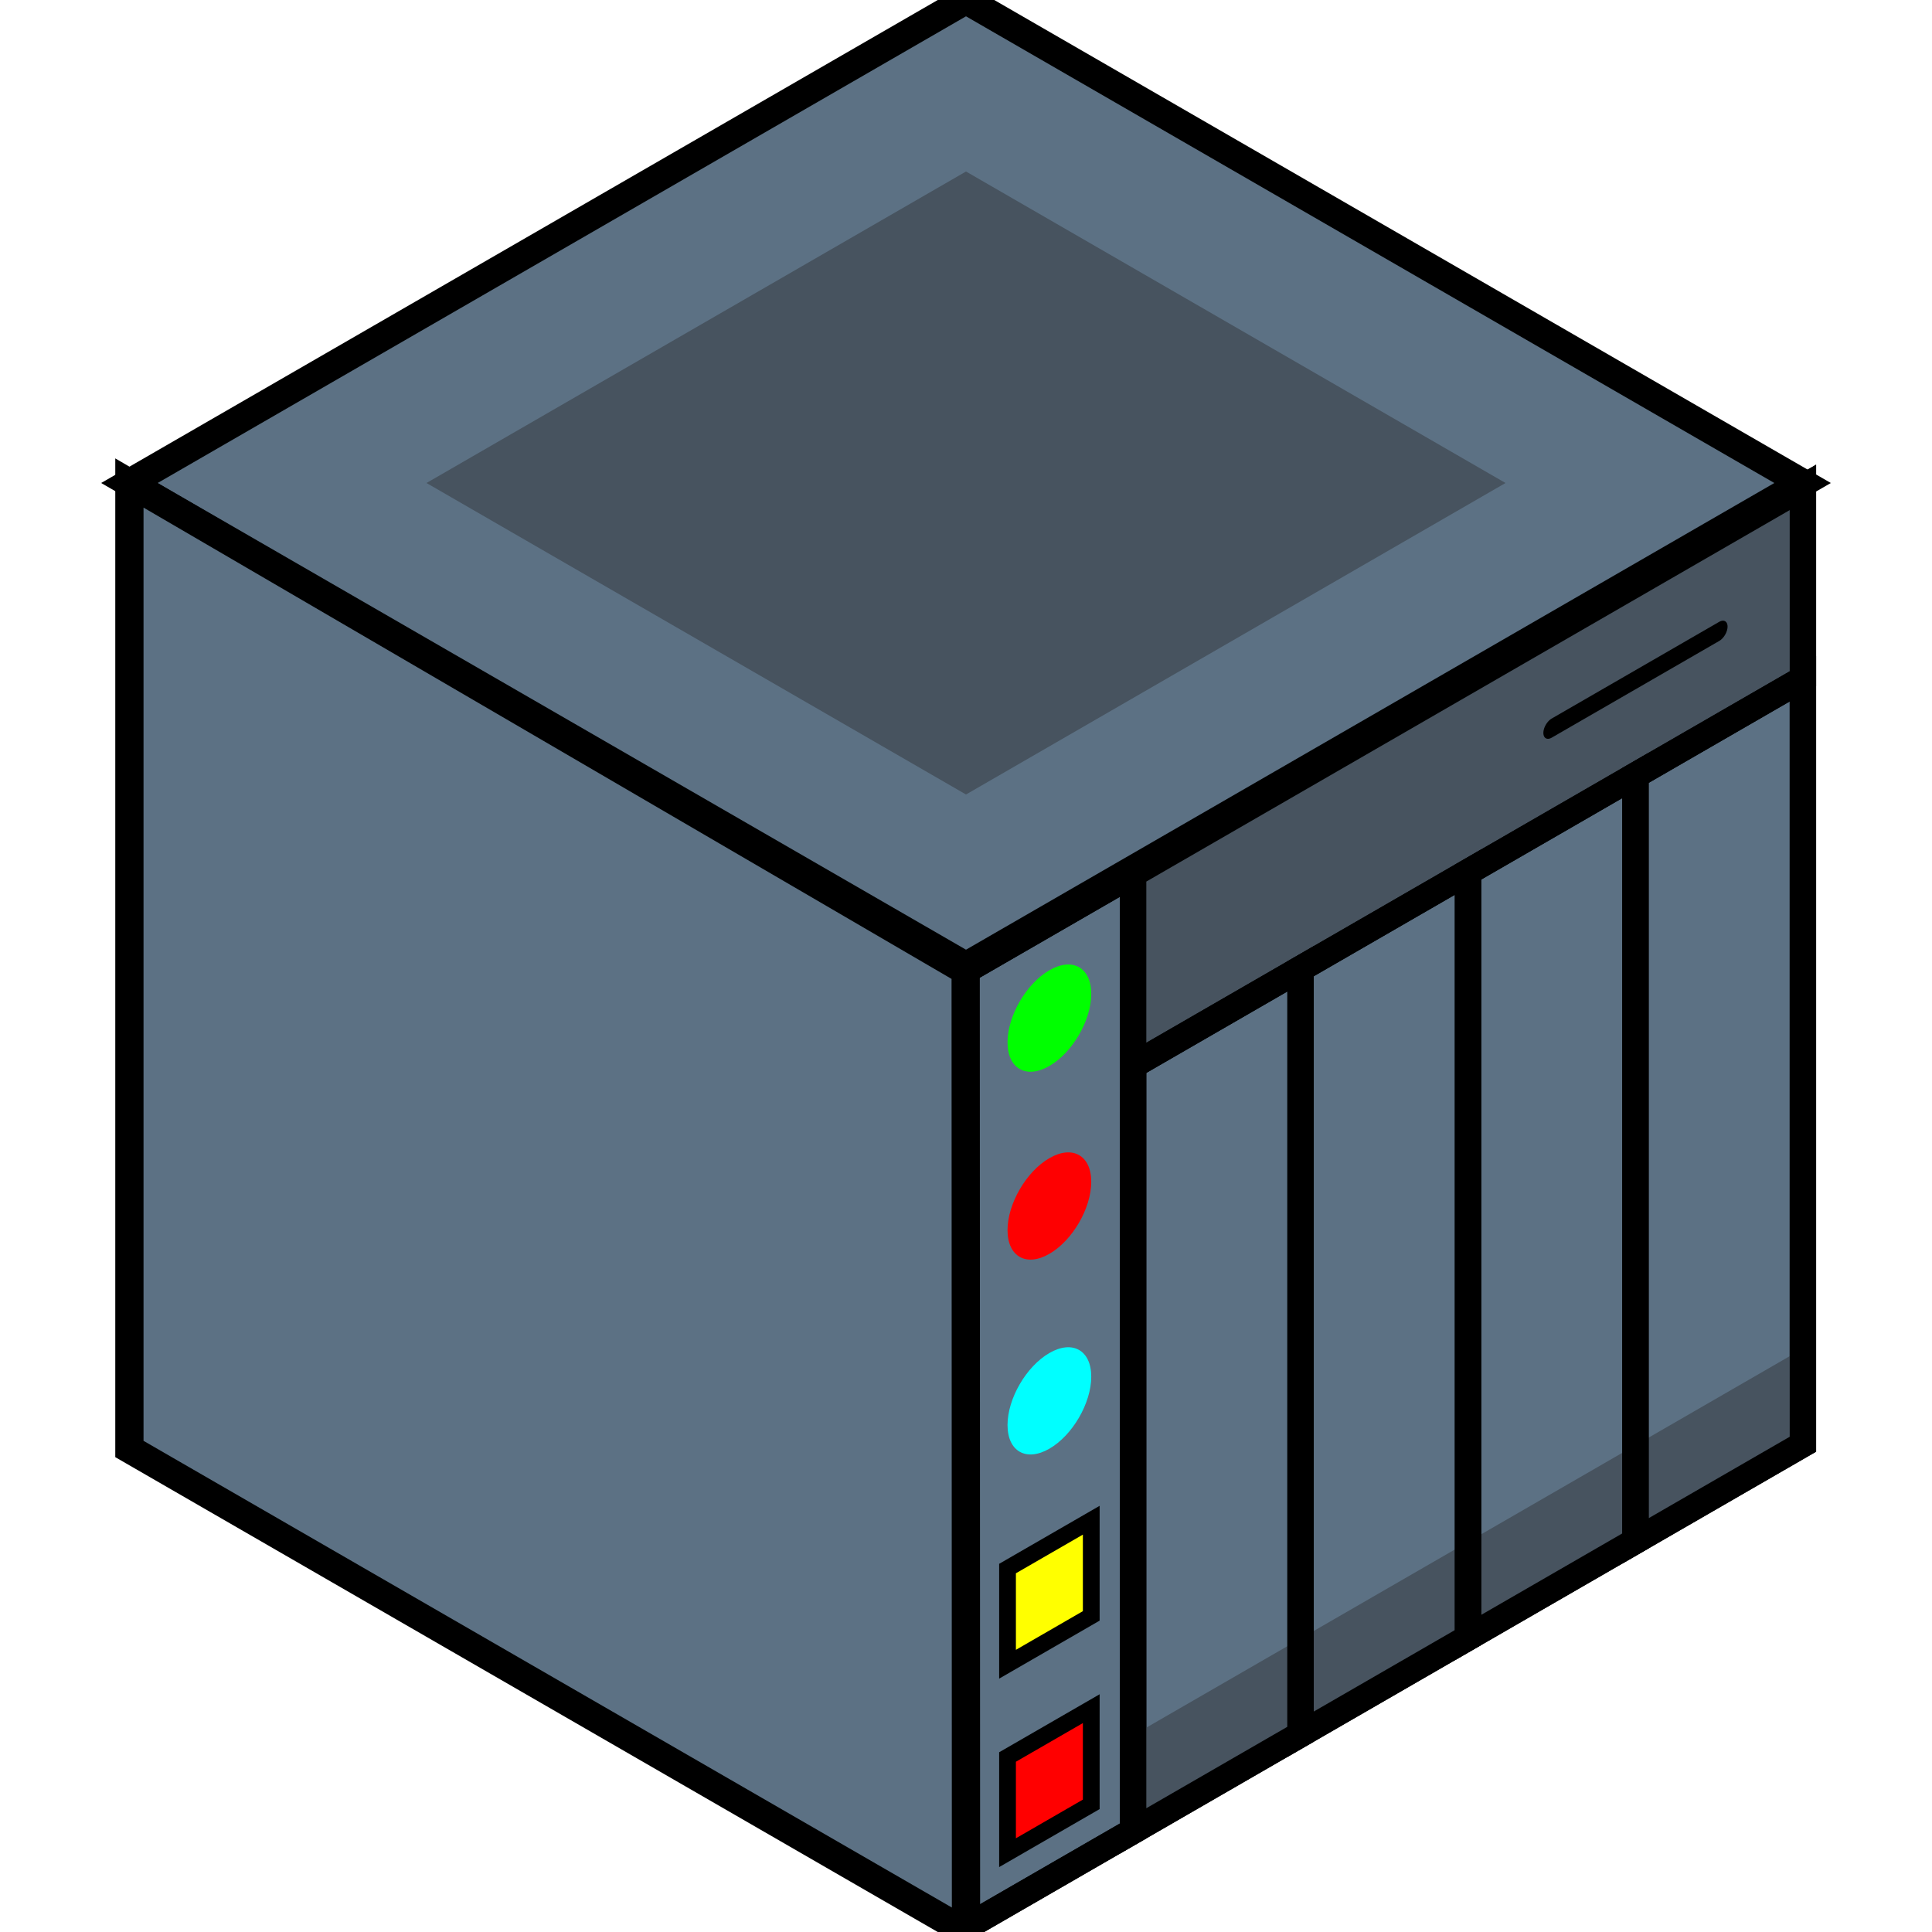
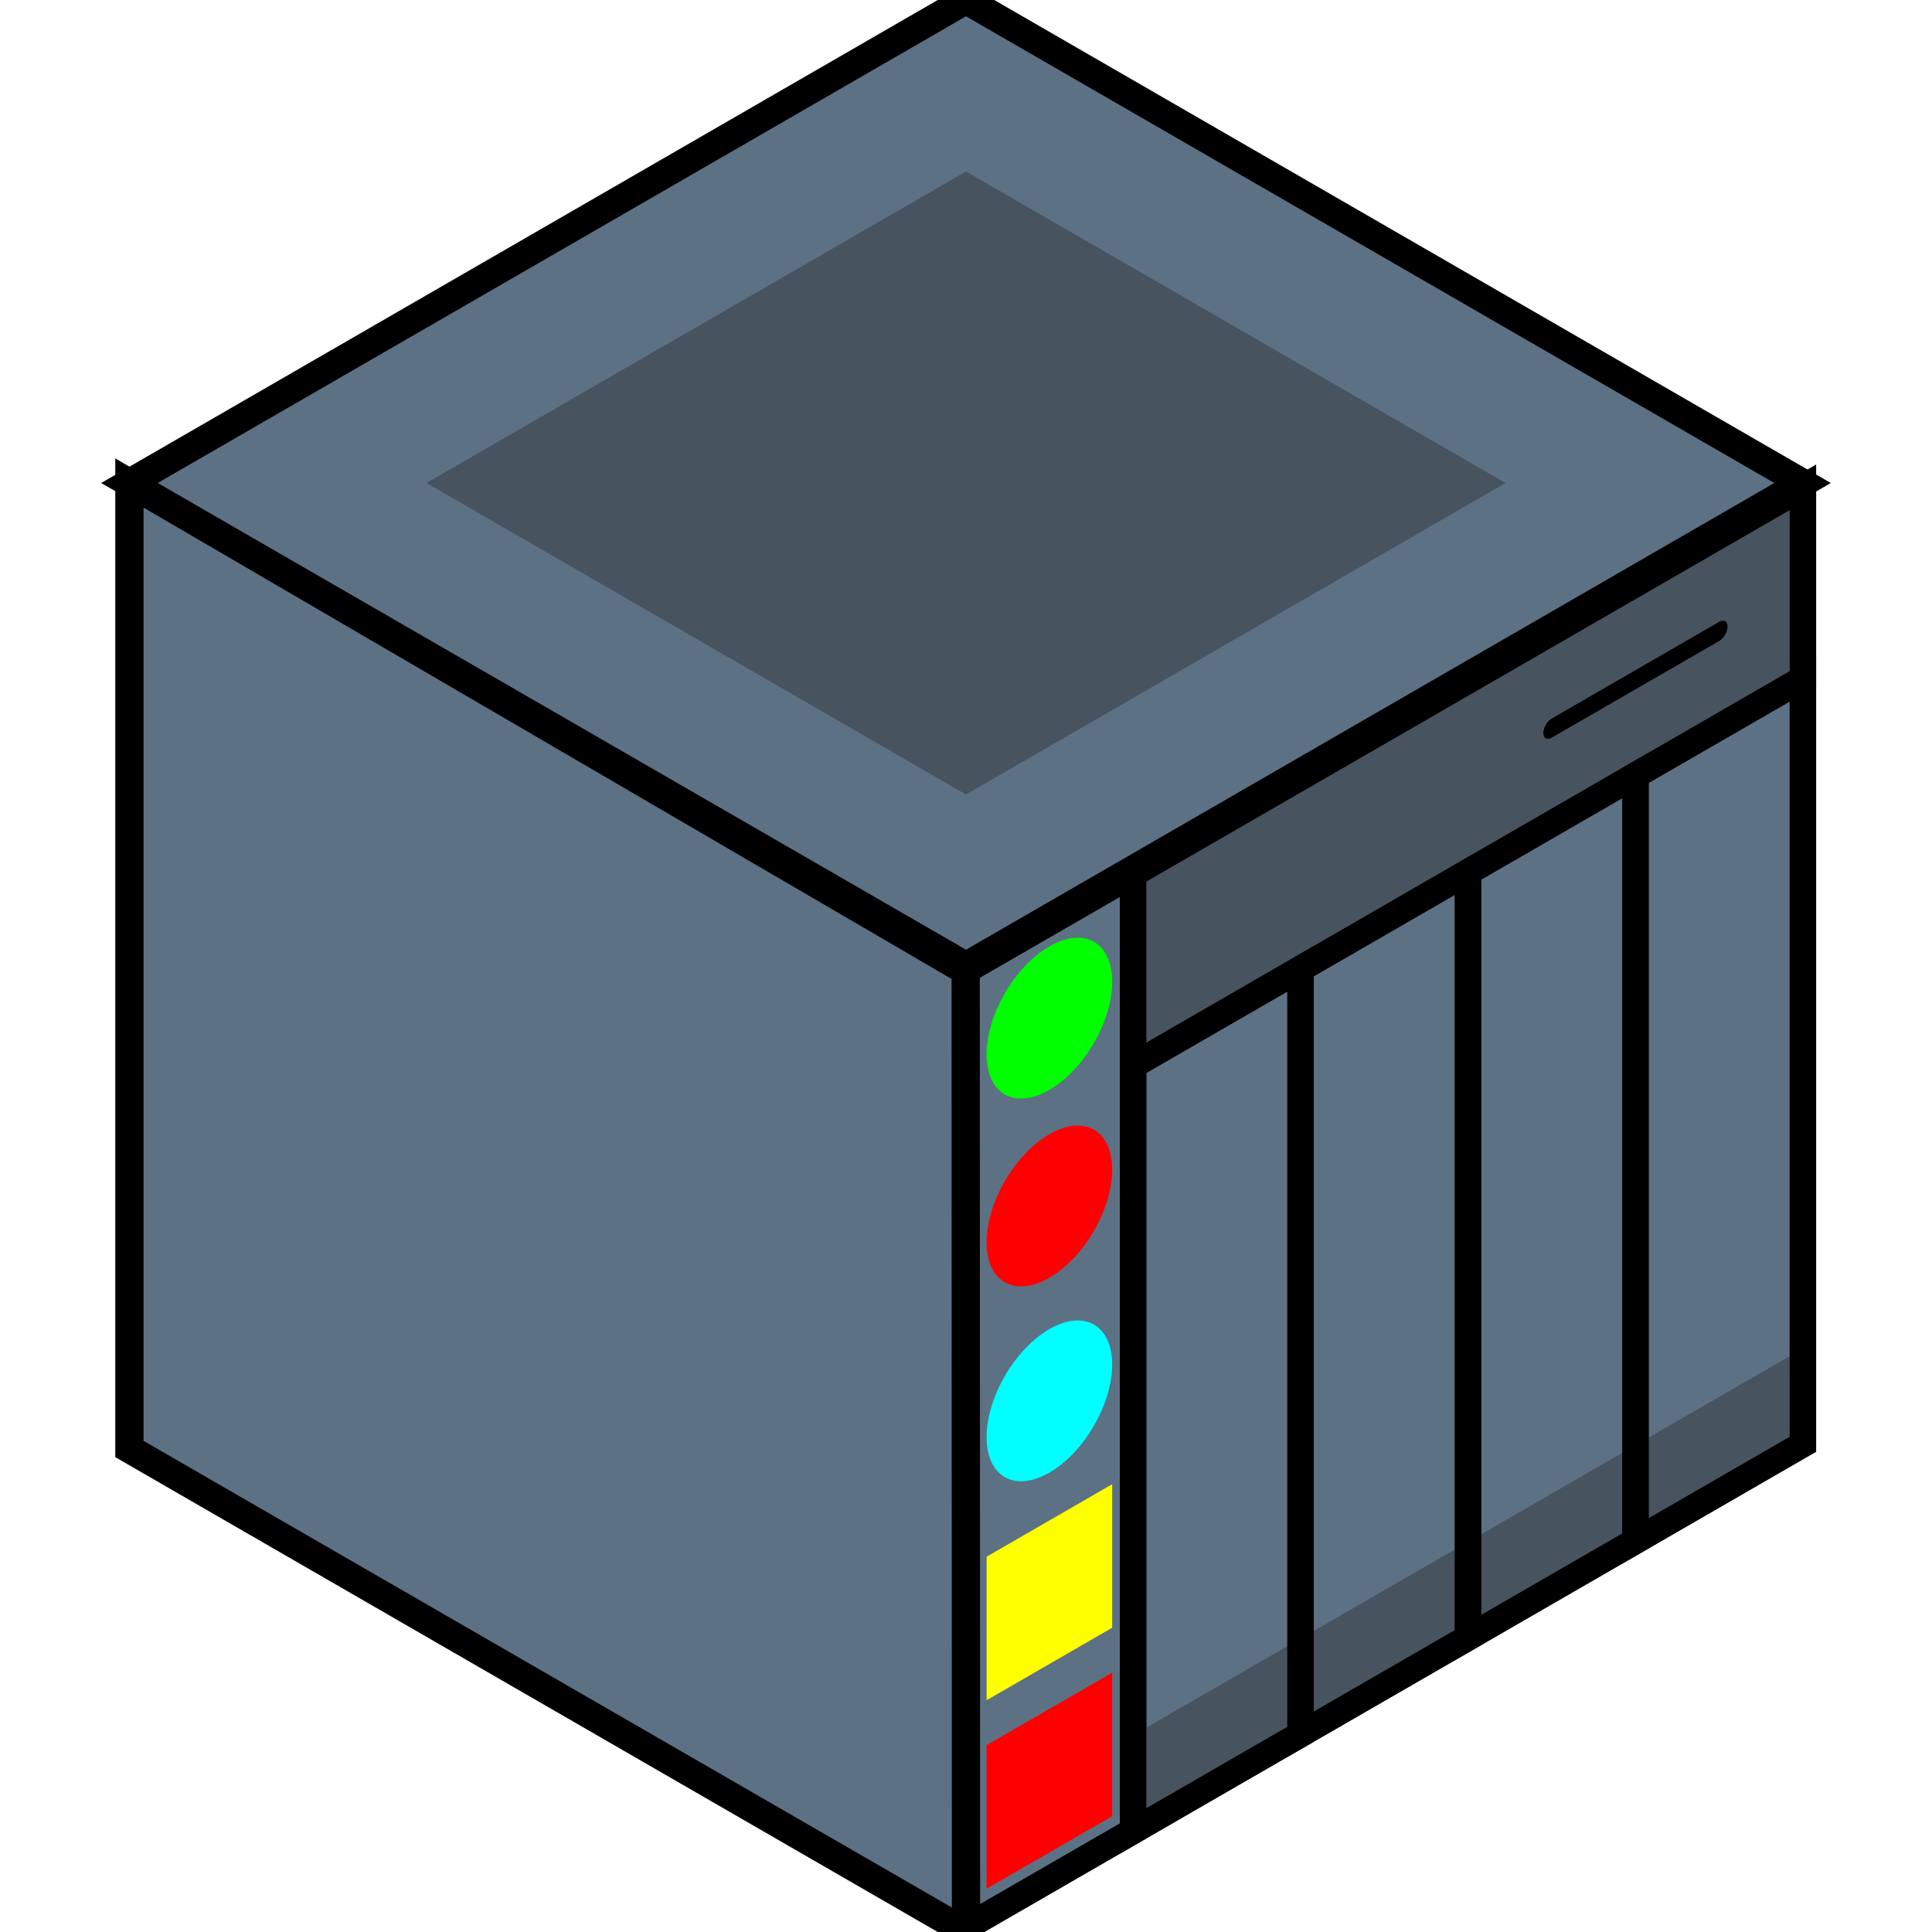
<svg xmlns="http://www.w3.org/2000/svg" width="48px" height="48px" viewBox="0 0 48 48" version="1.1" id="svg2">
  <defs id="defs1" />
  <g id="Front" transform="matrix(0.1572382,-0.09078151,0,0.1796978,23.99165,24.11856)">
    <rect style="fill:#5c7184;fill-opacity:1;stroke:#000000;stroke-width:4.174;stroke-linecap:round;stroke-dasharray:none;paint-order:markers fill stroke" id="Right" width="132.292" height="132.292" x="0" y="0" />
    <rect style="fill:none;fill-opacity:0.549;stroke:#000000;stroke-width:4.174;stroke-linecap:round;stroke-dasharray:none;paint-order:markers fill stroke" id="Panel" width="26.458" height="132.292" x="0" y="0" ry="8.8123951e-17" />
    <rect style="fill:#47535f;fill-opacity:1;stroke:#000000;stroke-width:4.174;stroke-linecap:round;stroke-dasharray:none;paint-order:markers fill stroke" id="Front-Top" width="105.833" height="26.458" x="26.458" y="0" ry="8.8123951e-17" />
    <rect style="fill:#47535f;fill-opacity:1;stroke:none;stroke-width:2.646;stroke-linecap:round;stroke-dasharray:none;paint-order:markers fill stroke" id="Shadow" width="105.833" height="13.229" x="26.458" y="119.062" ry="8.8123951e-17" />
    <rect style="fill:none;fill-opacity:0.549;stroke:#000000;stroke-width:4.174;stroke-linecap:round;stroke-dasharray:none;paint-order:markers fill stroke" id="Drive4" width="26.458" height="105.833" x="105.833" y="26.458" ry="8.8123951e-17" />
    <rect style="fill:none;fill-opacity:0.549;stroke:#000000;stroke-width:4.174;stroke-linecap:round;stroke-dasharray:none;paint-order:markers fill stroke" id="Drive3" width="26.458" height="105.833" x="79.375" y="26.458" ry="8.8123951e-17" />
    <rect style="fill:none;fill-opacity:0.549;stroke:#000000;stroke-width:4.174;stroke-linecap:round;stroke-dasharray:none;paint-order:markers fill stroke" id="Drive2" width="26.458" height="105.833" x="52.917" y="26.458" ry="8.8123951e-17" />
    <rect style="fill:none;fill-opacity:0.549;stroke:#000000;stroke-width:4.174;stroke-linecap:round;stroke-dasharray:none;paint-order:markers fill stroke" id="Drive1" width="26.458" height="105.833" x="26.458" y="26.458" ry="8.8123951e-17" />
-     <ellipse style="fill:#00ff00;fill-opacity:1;stroke:none;stroke-width:2.646;stroke-linecap:round;stroke-dasharray:none;paint-order:markers fill stroke" id="LED-Green" cx="13.229" cy="13.229" rx="6.615" ry="6.615" />
-     <ellipse style="fill:#ff0000;fill-opacity:0.996;stroke:none;stroke-width:2.646;stroke-linecap:round;stroke-dasharray:none;paint-order:markers fill stroke" id="LED-Red" cx="13.229" cy="39.205" rx="6.615" ry="6.615" />
-     <ellipse style="fill:#00ffff;fill-opacity:0.997;stroke:none;stroke-width:2.646;stroke-linecap:round;stroke-dasharray:none;paint-order:markers fill stroke" id="LED-Blue" cx="13.229" cy="66.146" rx="6.615" ry="6.615" />
-     <rect style="fill:#ff0000;fill-opacity:1;stroke:#000000;stroke-width:2.646;stroke-linecap:round;stroke-dasharray:none;paint-order:markers fill stroke" id="Red-Bottom" width="13.229" height="13.229" x="6.615" y="112.045" ry="8.8123951e-17" />
-     <rect style="fill:#ffff00;fill-opacity:0.997;stroke:#000000;stroke-width:2.646;stroke-linecap:round;stroke-dasharray:none;paint-order:markers fill stroke" id="Yellow-Bottom" width="13.229" height="13.229" x="6.615" y="85.99" ry="8.8123951e-17" />
+     <ellipse style="fill:#00ff00;fill-opacity:1;stroke:none;stroke-width:3.969;stroke-linecap:round;stroke-dasharray:none;paint-order:markers fill stroke" id="LED-Green" cx="13.229" cy="13.229" rx="9.922" ry="9.922" />
+     <ellipse style="fill:#ff0000;fill-opacity:0.996;stroke:none;stroke-width:3.969;stroke-linecap:round;stroke-dasharray:none;paint-order:markers fill stroke" id="LED-Red" cx="13.229" cy="39.205" rx="9.922" ry="9.922" />
+     <ellipse style="fill:#00ffff;fill-opacity:0.997;stroke:none;stroke-width:3.969;stroke-linecap:round;stroke-dasharray:none;paint-order:markers fill stroke" id="LED-Blue" cx="13.229" cy="66.146" rx="9.922" ry="9.922" />
+     <rect style="fill:#ff0000;fill-opacity:1;stroke:none;stroke-width:3.969;stroke-linecap:round;stroke-dasharray:none;paint-order:markers fill stroke" id="Red-Bottom" width="19.844" height="19.844" x="3.307" y="108.738" ry="1.3218592e-16" />
+     <rect style="fill:#ffff00;fill-opacity:0.997;stroke:none;stroke-width:3.969;stroke-linecap:round;stroke-dasharray:none;paint-order:markers fill stroke" id="Yellow-Bottom" width="19.844" height="19.844" x="3.307" y="82.682" ry="1.3218592e-16" />
    <path style="fill:#47535f;fill-opacity:1;stroke:#000000;stroke-width:2.646;stroke-linecap:round;stroke-dasharray:none;paint-order:markers fill stroke" d="M 119.062,13.229 H 92.604" id="Line" />
  </g>
  <path style="fill:#5c7184;fill-opacity:1;stroke-width:0.702;stroke-linecap:round;stroke-dasharray:none;paint-order:markers fill stroke;font-variation-settings:normal;opacity:1;vector-effect:none;stroke:#000000;stroke-linejoin:miter;stroke-miterlimit:4;stroke-dashoffset:0;stroke-opacity:1;-inkscape-stroke:none;stop-color:#000000;stop-opacity:1" d="M 24,0 44.785,12 24,24 3.215,12 Z" id="Top" />
  <path style="font-variation-settings:normal;opacity:1;vector-effect:none;fill:#5c7184;fill-opacity:1;stroke:#000000;stroke-width:0.702;stroke-linecap:round;stroke-linejoin:miter;stroke-miterlimit:4;stroke-dasharray:none;stroke-dashoffset:0;stroke-opacity:1;-inkscape-stroke:none;paint-order:markers fill stroke" d="M 3.215,12 V 36 L 24,48 23.992,24.119 Z" id="Left" />
  <path style="font-variation-settings:normal;opacity:1;vector-effect:none;fill:#47535f;fill-opacity:1;stroke:none;stroke-width:0.453;stroke-linecap:round;stroke-linejoin:miter;stroke-miterlimit:4;stroke-dasharray:none;stroke-dashoffset:0;stroke-opacity:1;-inkscape-stroke:none;paint-order:markers fill stroke;stop-color:#000000;stop-opacity:1" d="M 24,4.261 37.404,12 24,19.739 10.596,12 Z" id="Vent" />
</svg>
